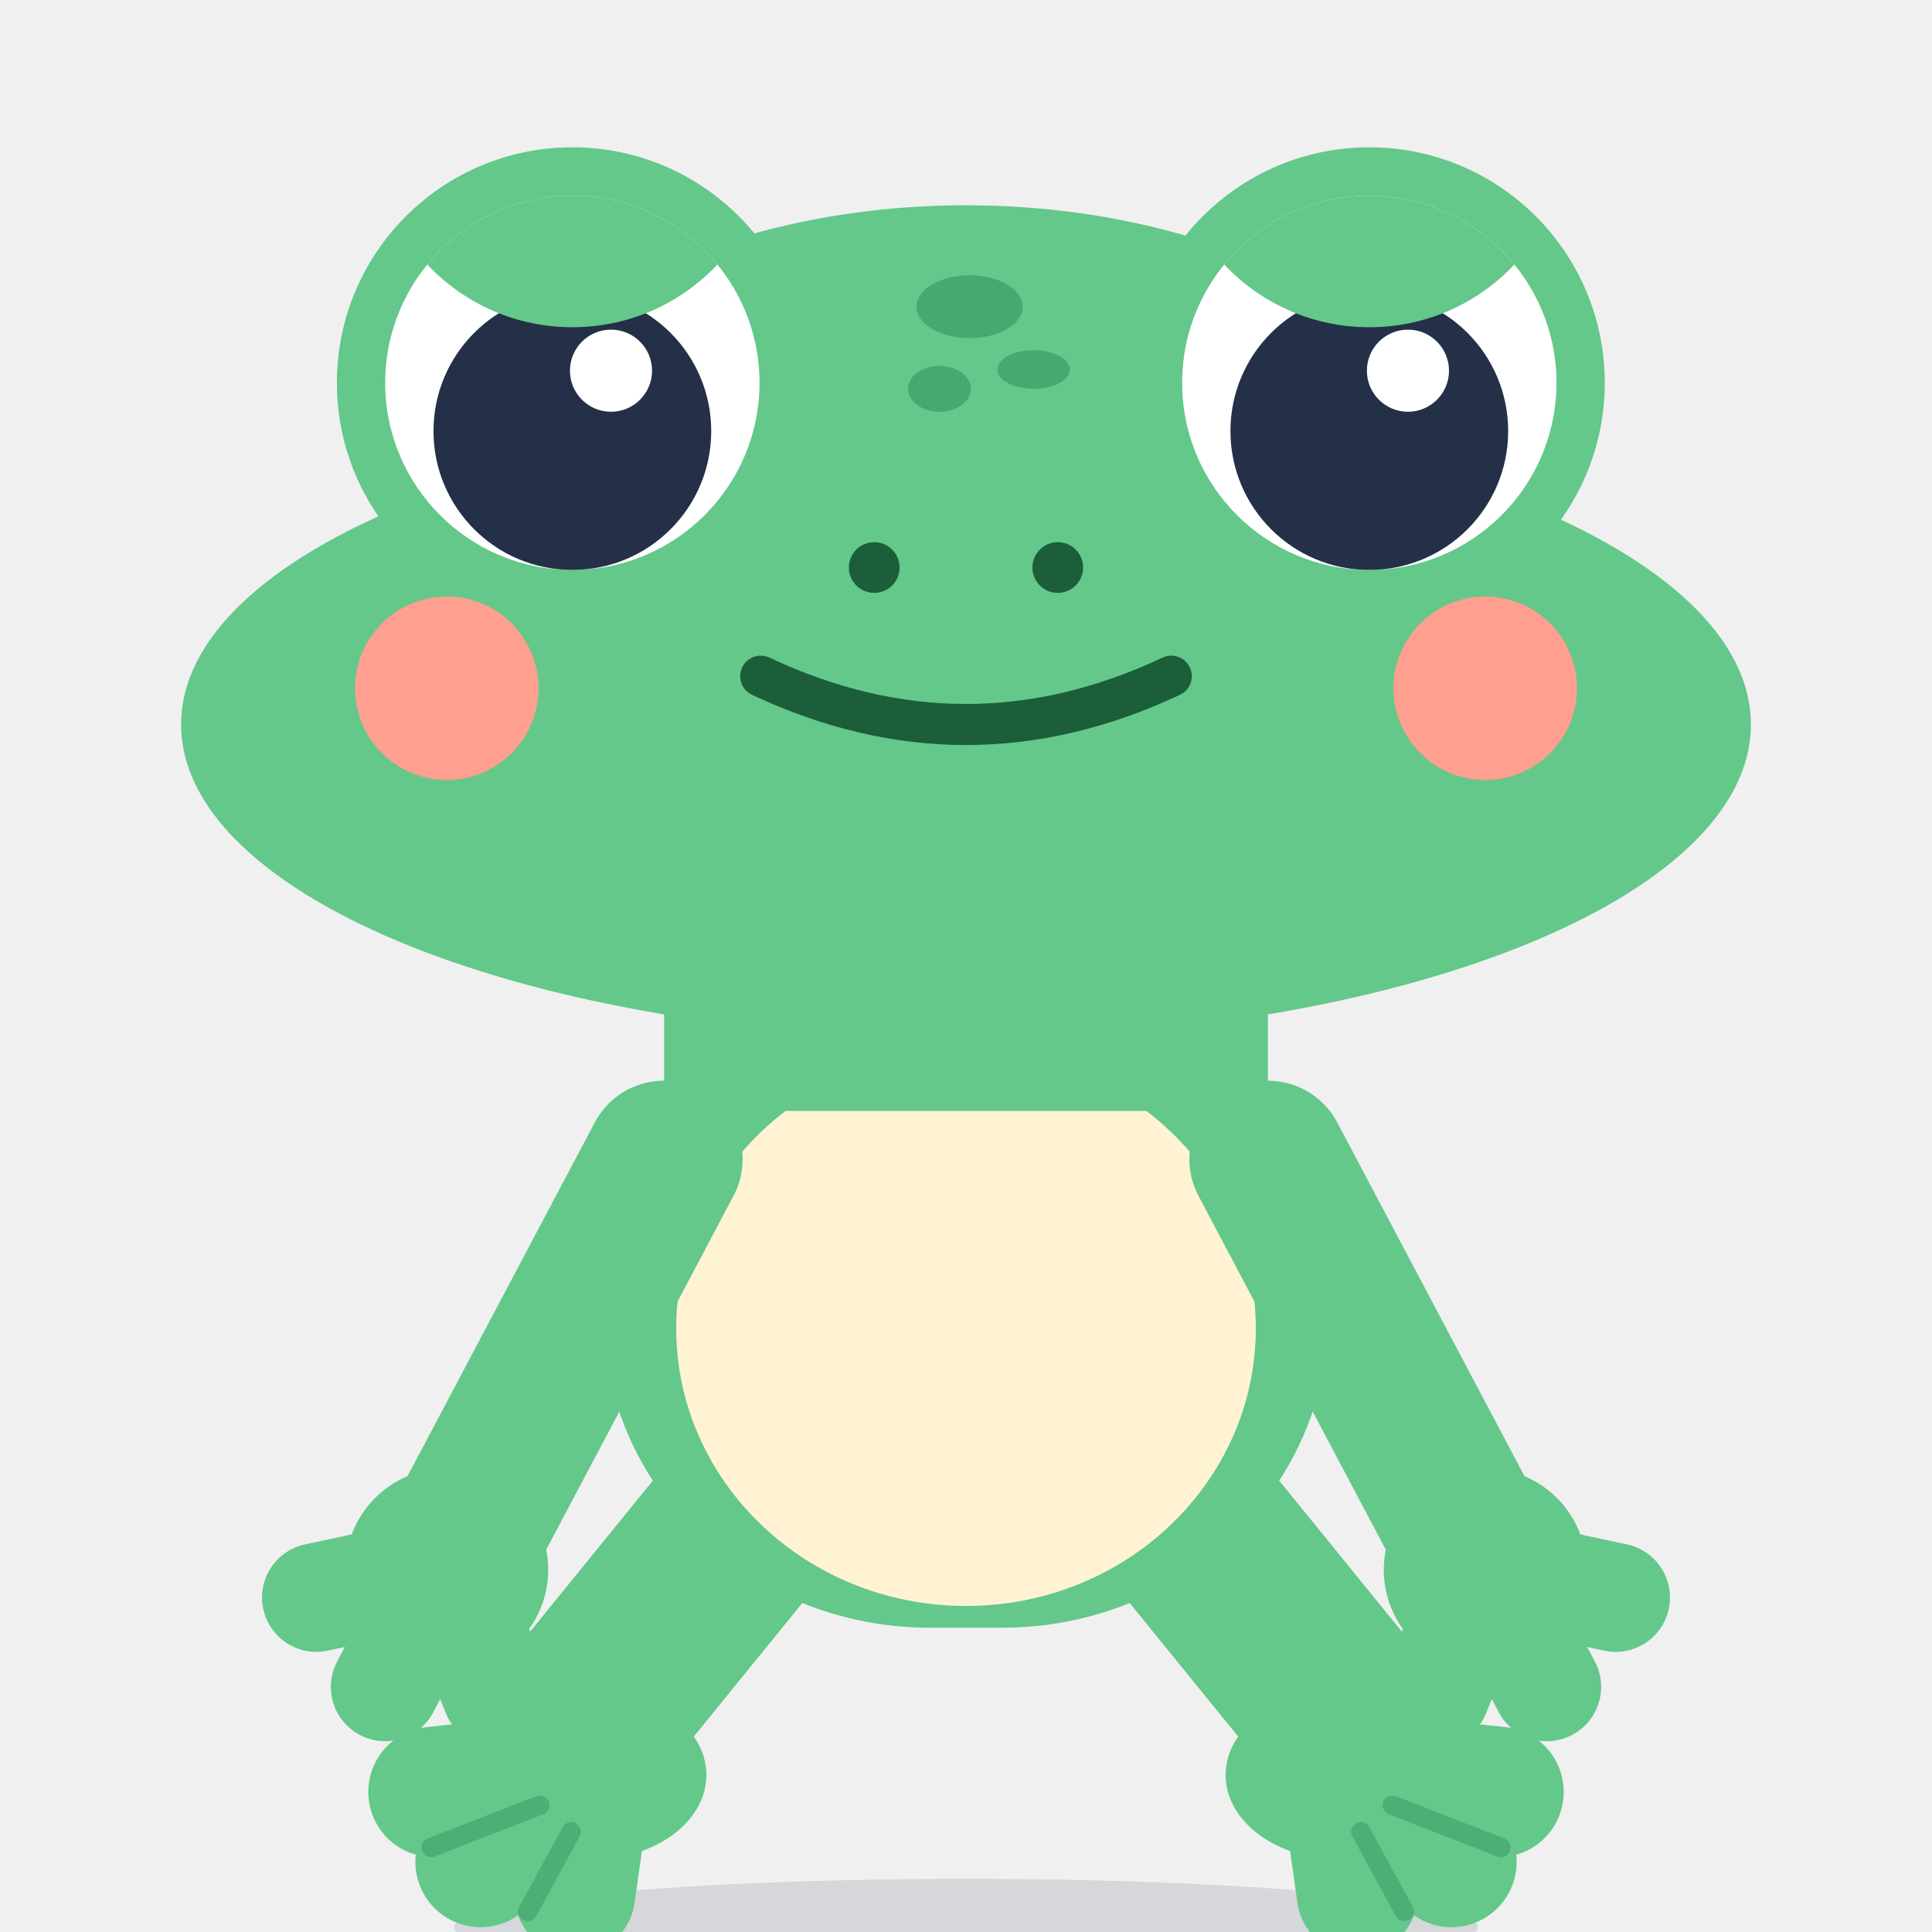
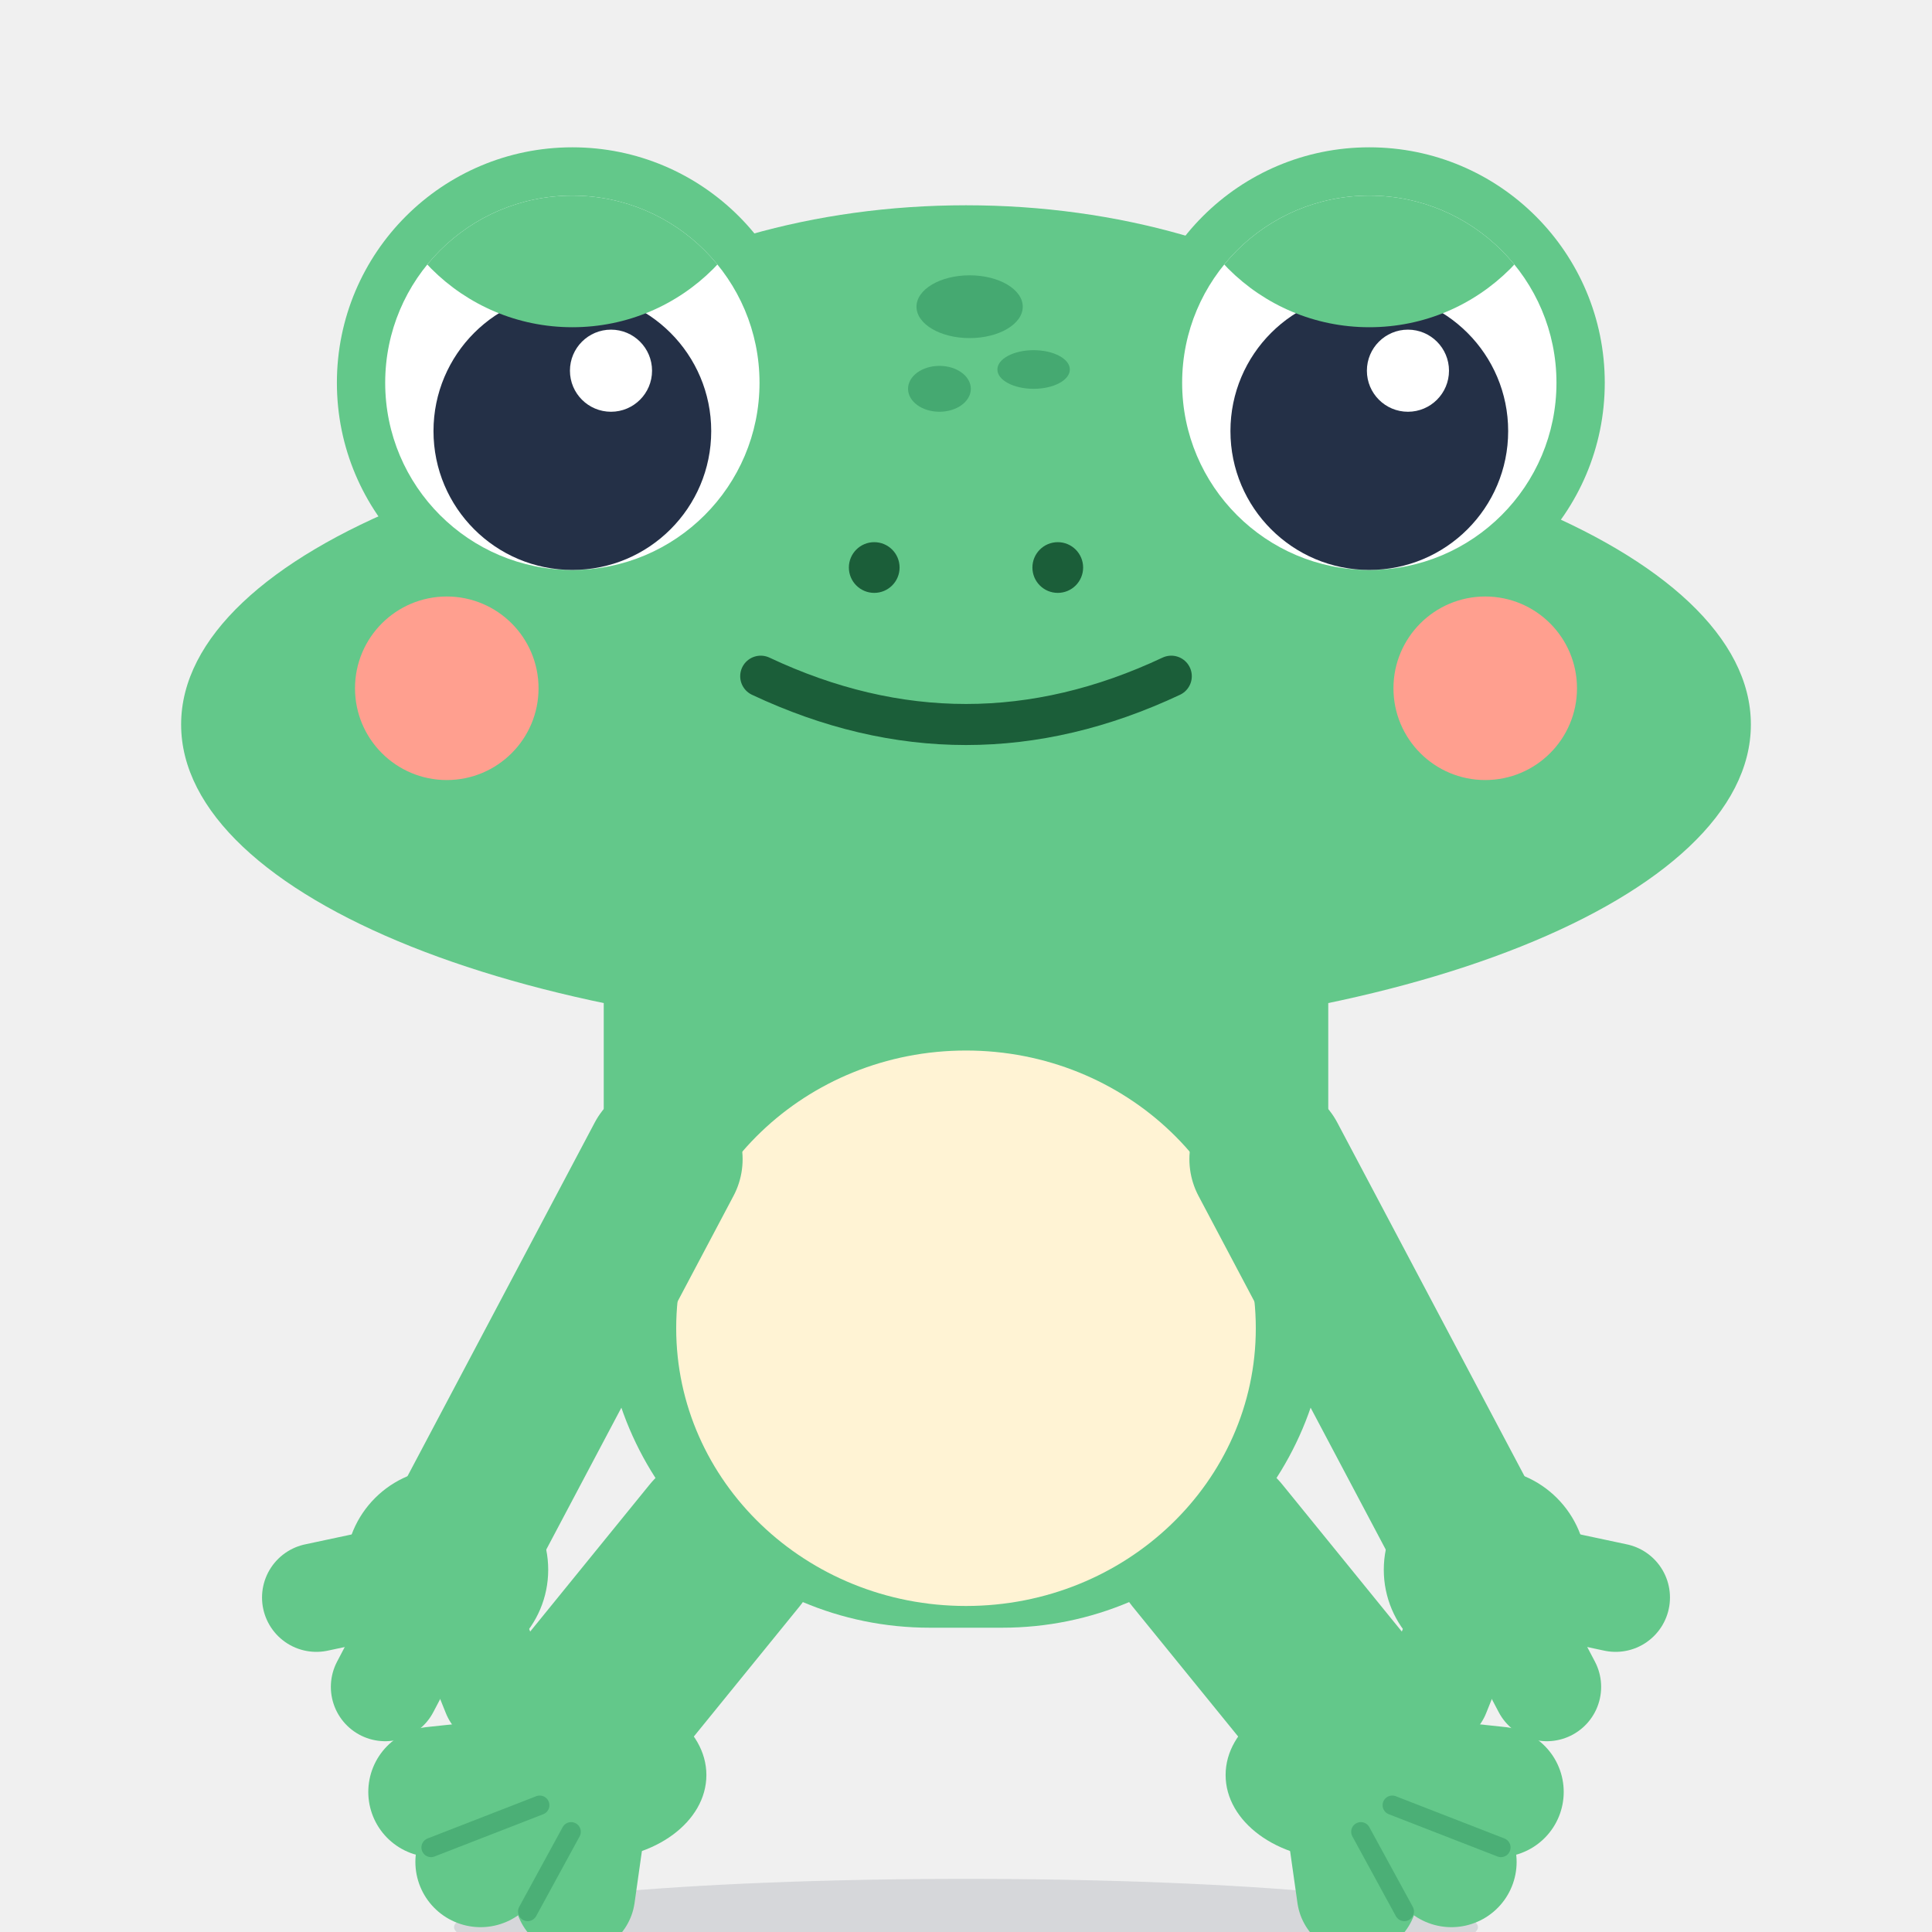
<svg xmlns="http://www.w3.org/2000/svg" viewBox="0 0 512 512" width="512" height="512">
  <g transform="translate(16 0) scale(3.2)">
    <ellipse cx="75" cy="159.6" rx="42.4" ry="4" fill="#243047" opacity="0.132" />
    <g transform="translate(0 6) translate(75 100) rotate(0) translate(-75 -100)">
      <g>
        <line x1="55" y1="122" x2="42" y2="138" stroke="#63C88A" stroke-width="16" stroke-linecap="round" />
        <ellipse cx="44" cy="141" rx="9.5" ry="7" fill="#63C88A" />
        <line x1="44" y1="141" x2="30.9" y2="142.4" stroke="#63C88A" stroke-width="10.8" stroke-linecap="round" />
        <line x1="44" y1="141" x2="34.8" y2="148.2" stroke="#63C88A" stroke-width="10.8" stroke-linecap="round" />
        <line x1="44" y1="141" x2="42.6" y2="150.9" stroke="#63C88A" stroke-width="10" stroke-linecap="round" />
        <line x1="39.7" y1="143.5" x2="30.7" y2="147.0" stroke="#45A971" stroke-width="1.6" stroke-linecap="round" opacity="0.8" />
        <line x1="42.3" y1="145.7" x2="38.7" y2="152.3" stroke="#45A971" stroke-width="1.6" stroke-linecap="round" opacity="0.8" />
      </g>
      <g>
        <line x1="95" y1="122" x2="108" y2="138" stroke="#63C88A" stroke-width="16" stroke-linecap="round" />
        <ellipse cx="106" cy="141" rx="9.5" ry="7" fill="#63C88A" />
        <line x1="106" y1="141" x2="119.1" y2="142.4" stroke="#63C88A" stroke-width="10.8" stroke-linecap="round" />
        <line x1="106" y1="141" x2="115.2" y2="148.2" stroke="#63C88A" stroke-width="10.8" stroke-linecap="round" />
        <line x1="106" y1="141" x2="107.4" y2="150.9" stroke="#63C88A" stroke-width="10" stroke-linecap="round" />
        <line x1="110.3" y1="143.5" x2="119.3" y2="147.0" stroke="#45A971" stroke-width="1.6" stroke-linecap="round" opacity="0.8" />
        <line x1="107.7" y1="145.7" x2="111.3" y2="152.3" stroke="#45A971" stroke-width="1.6" stroke-linecap="round" opacity="0.8" />
      </g>
-       <rect x="45" y="77.2" width="60" height="51.6" rx="27" fill="#63C88A" />
+       <path d="M 45 59.2 H 105 V 101.8 A 27 27 0 0 1 78 128.8 H 72 A 27 27 0 0 1 45 101.8 Z" fill="#63C88A" />
      <ellipse cx="75" cy="104" rx="24" ry="23" fill="#FFF3D4" />
      <g>
        <line x1="50" y1="90" x2="32" y2="124" stroke="#63C88A" stroke-width="13" stroke-linecap="round" />
        <circle cx="32" cy="124" r="8.4" fill="#63C88A" />
        <line x1="32" y1="124" x2="36.1" y2="134.2" stroke="#63C88A" stroke-width="9" stroke-linecap="round" />
        <line x1="32" y1="124" x2="26.9" y2="133.7" stroke="#63C88A" stroke-width="9" stroke-linecap="round" />
        <line x1="32" y1="124" x2="21.2" y2="126.3" stroke="#63C88A" stroke-width="9" stroke-linecap="round" />
      </g>
      <g>
        <line x1="100" y1="90" x2="118" y2="124" stroke="#63C88A" stroke-width="13" stroke-linecap="round" />
        <circle cx="118" cy="124" r="8.4" fill="#63C88A" />
        <line x1="118" y1="124" x2="128.8" y2="126.3" stroke="#63C88A" stroke-width="9" stroke-linecap="round" />
        <line x1="118" y1="124" x2="123.1" y2="133.7" stroke="#63C88A" stroke-width="9" stroke-linecap="round" />
        <line x1="118" y1="124" x2="113.9" y2="134.2" stroke="#63C88A" stroke-width="9" stroke-linecap="round" />
      </g>
      <g transform="rotate(0 75 50)">
        <ellipse cx="75" cy="42" rx="46" ry="31" fill="#63C88A" />
        <ellipse cx="75" cy="54" rx="65" ry="26" fill="#63C88A" />
        <circle cx="42.4" cy="25.7" r="19.5" fill="#63C88A" />
        <circle cx="108.4" cy="25.7" r="19.5" fill="#63C88A" />
-         <rect x="50" y="66" width="50" height="20" fill="#63C88A" />
      </g>
      <g transform="rotate(0 75 50)">
        <ellipse cx="75.3" cy="19.4" rx="4.4" ry="2.6" fill="#45A971" />
        <ellipse cx="72.8" cy="26.2" rx="2.6" ry="1.9" fill="#45A971" />
        <ellipse cx="80.6" cy="24.6" rx="3.0" ry="1.6" fill="#45A971" />
        <g>
          <clipPath id="eyeClip42">
            <circle cx="42.4" cy="25.7" r="15.5" />
          </clipPath>
          <circle cx="42.4" cy="25.7" r="15.5" fill="#FFFFFF" />
          <g clip-path="url(#eyeClip42)">
            <circle cx="42.4" cy="29.7" r="11.5" fill="#243047" />
            <circle cx="45.6" cy="24.7" r="3.4" fill="#FFFFFF" />
            <circle cx="42.4" cy="4.6" r="16.5" fill="#63C88A" />
          </g>
        </g>
        <g>
          <clipPath id="eyeClip108">
            <circle cx="108.4" cy="25.7" r="15.5" />
          </clipPath>
          <circle cx="108.4" cy="25.7" r="15.5" fill="#FFFFFF" />
          <g clip-path="url(#eyeClip108)">
            <circle cx="108.4" cy="29.7" r="11.5" fill="#243047" />
            <circle cx="111.6" cy="24.7" r="3.4" fill="#FFFFFF" />
            <circle cx="108.4" cy="4.6" r="16.5" fill="#63C88A" />
          </g>
        </g>
        <circle cx="32" cy="51" r="7.6" fill="#FF9F8F" />
        <circle cx="118" cy="51" r="7.6" fill="#FF9F8F" />
        <circle cx="67.4" cy="41" r="2.1" fill="#1B5E39" />
        <circle cx="82.6" cy="41" r="2.1" fill="#1B5E39" />
        <path d="M 58 50 Q 75 58 92 50" fill="none" stroke="#1B5E39" stroke-width="3.4" stroke-linecap="round" />
      </g>
    </g>
  </g>
</svg>
